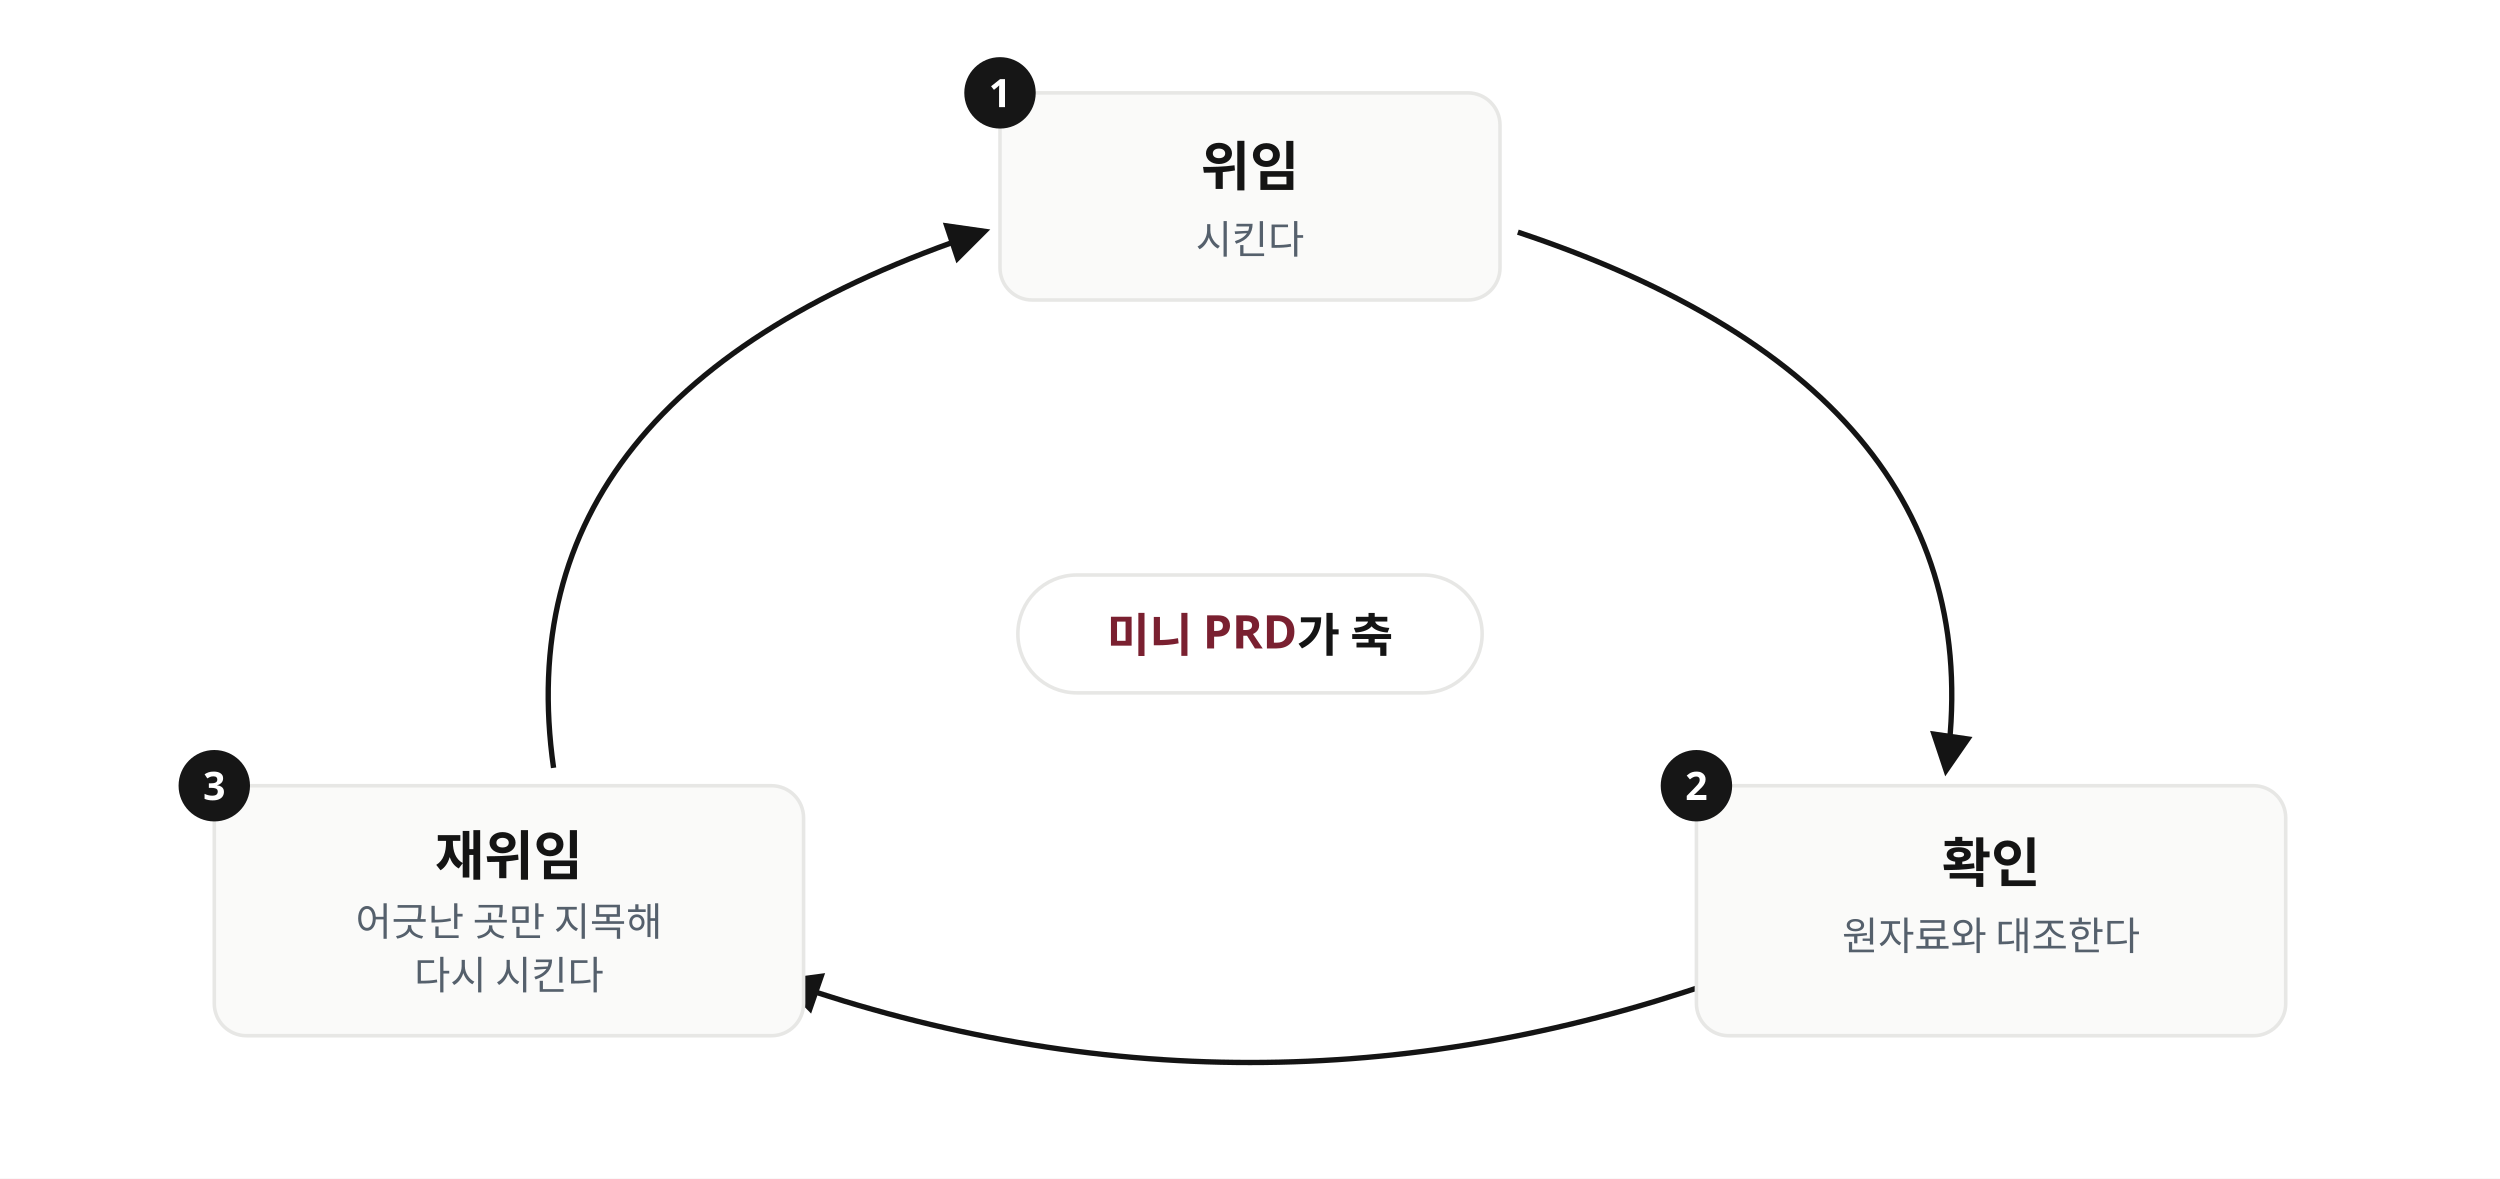
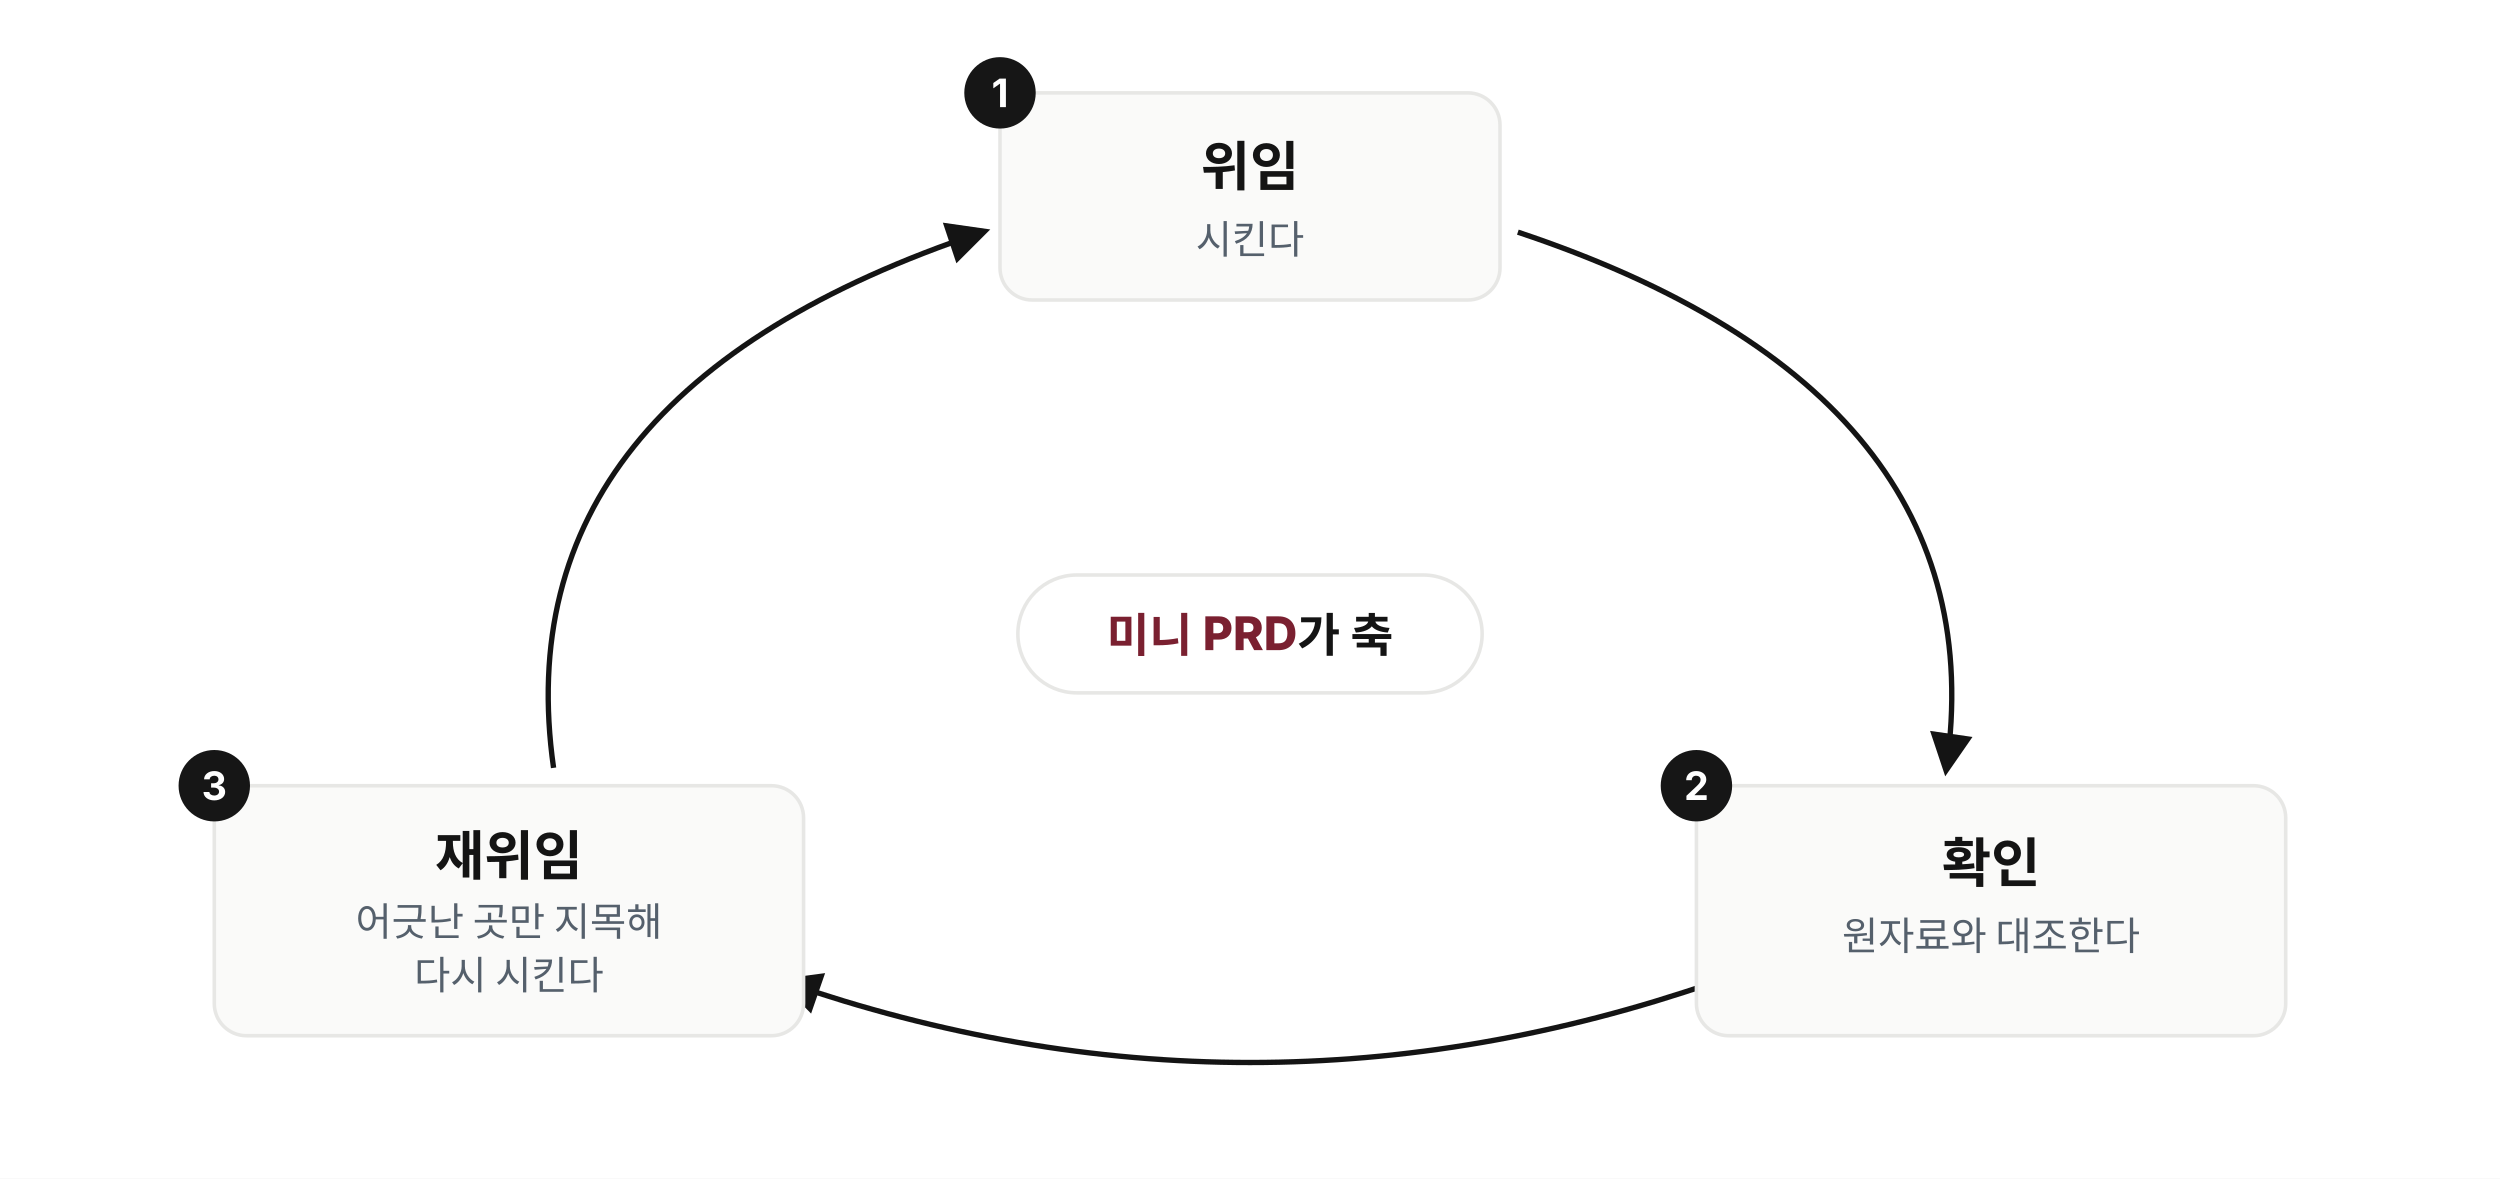
- <svg xmlns="http://www.w3.org/2000/svg" viewBox="0 0 1400 660" font-family="Pretendard, sans-serif" role="img" aria-label="위임, 확인, 재위임 순환 루프 — 미니 PRD가 축">
+ <svg xmlns="http://www.w3.org/2000/svg" viewBox="0 0 1400 660" font-family="Pretendard, -apple-system, 'Apple SD Gothic Neo', 'Malgun Gothic', sans-serif" role="img" aria-label="위임, 확인, 재위임 순환 루프 — 미니 PRD가 축">
  <defs>
    <marker id="arw" viewBox="0 0 10 10" refX="8" refY="5" markerWidth="8" markerHeight="8" orient="auto-start-reverse">
      <path d="M0 0 L10 5 L0 10 z" fill="#141414" />
    </marker>
  </defs>
  <rect x="0" y="0" width="1400" height="660" fill="#ffffff" />
  <path d="M 850 130 Q 1120 220 1090 430" fill="none" stroke="#141414" stroke-width="3" marker-end="url(#arw)" />
  <path d="M 960 550 Q 700 640 440 550" fill="none" stroke="#141414" stroke-width="3" marker-end="url(#arw)" />
  <path d="M 310 430 Q 280 220 550 130" fill="none" stroke="#141414" stroke-width="3" marker-end="url(#arw)" />
  <rect x="560" y="52" width="280" height="116" rx="18" fill="#fafaf9" stroke="#e7e7e5" stroke-width="2" />
  <circle cx="560" cy="52" r="20" fill="#161616" />
  <text x="560" y="60" text-anchor="middle" font-size="22" font-weight="700" fill="#ffffff">1</text>
  <text x="700" y="104" text-anchor="middle" font-size="30" font-weight="800" fill="#141414">위임</text>
  <text x="700" y="142" text-anchor="middle" font-size="22" fill="#55606c">시킨다</text>
  <rect x="950" y="440" width="330" height="140" rx="18" fill="#fafaf9" stroke="#e7e7e5" stroke-width="2" />
  <circle cx="950" cy="440" r="20" fill="#161616" />
  <text x="950" y="448" text-anchor="middle" font-size="22" font-weight="700" fill="#ffffff">2</text>
  <text x="1115" y="494" text-anchor="middle" font-size="30" font-weight="800" fill="#141414">확인</text>
  <text x="1115" y="532" text-anchor="middle" font-size="22" fill="#55606c">원자료와 대조한다</text>
  <rect x="120" y="440" width="330" height="140" rx="18" fill="#fafaf9" stroke="#e7e7e5" stroke-width="2" />
  <circle cx="120" cy="440" r="20" fill="#161616" />
  <text x="120" y="448" text-anchor="middle" font-size="22" font-weight="700" fill="#ffffff">3</text>
  <text x="285" y="490" text-anchor="middle" font-size="30" font-weight="800" fill="#141414">재위임</text>
  <text x="285" y="524" text-anchor="middle" font-size="22" fill="#55606c">어긋난 곳만 지목해</text>
  <text x="285" y="554" text-anchor="middle" font-size="22" fill="#55606c">다시 시킨다</text>
  <rect x="570" y="322" width="260" height="66" rx="33" fill="#ffffff" stroke="#e7e7e5" stroke-width="2" />
  <text x="700" y="365" text-anchor="middle" font-size="26" font-weight="800" fill="#141414">
    <tspan fill="#7a2030">미니 PRD</tspan>가 축</text>
</svg>
